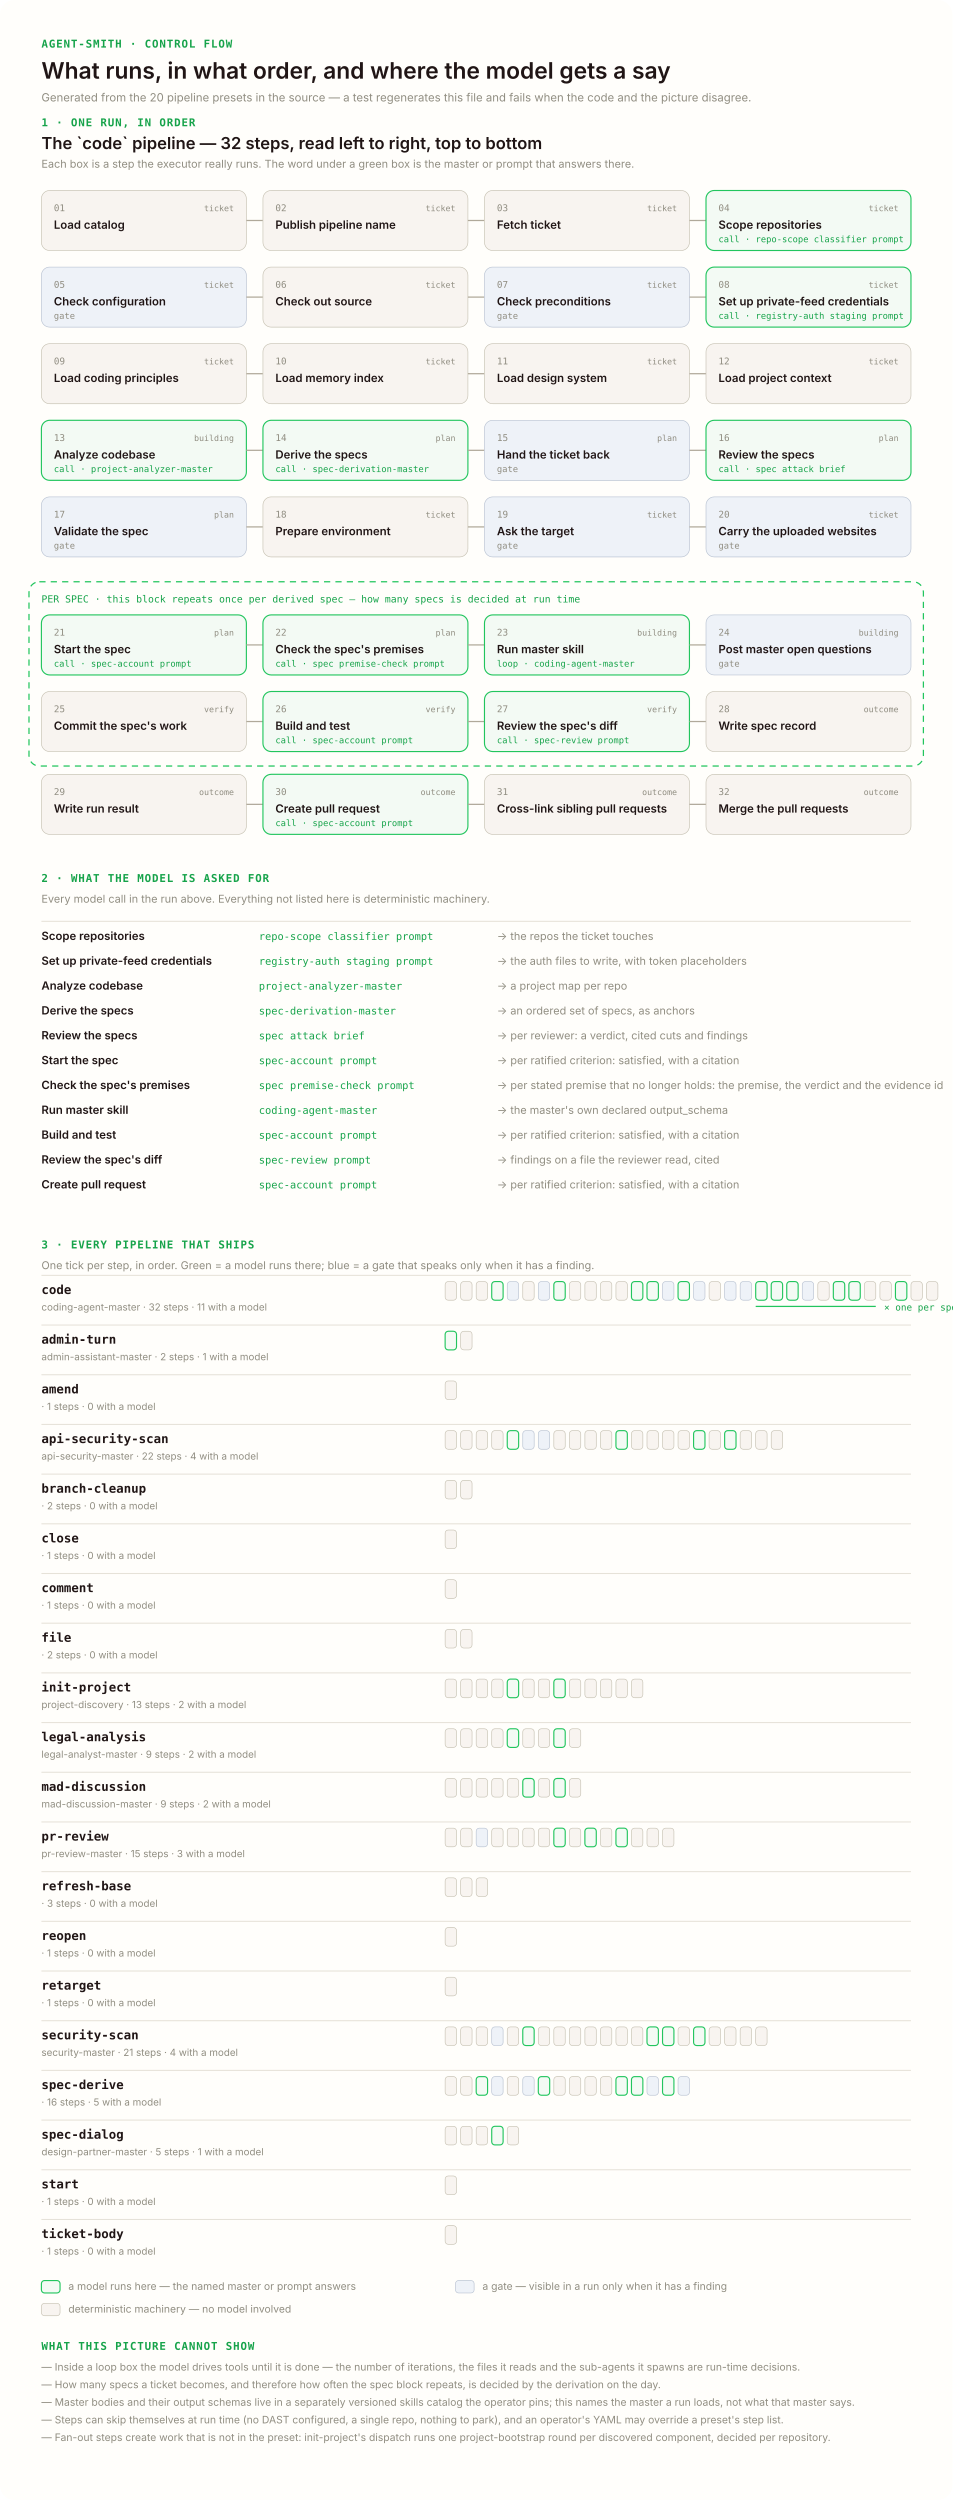
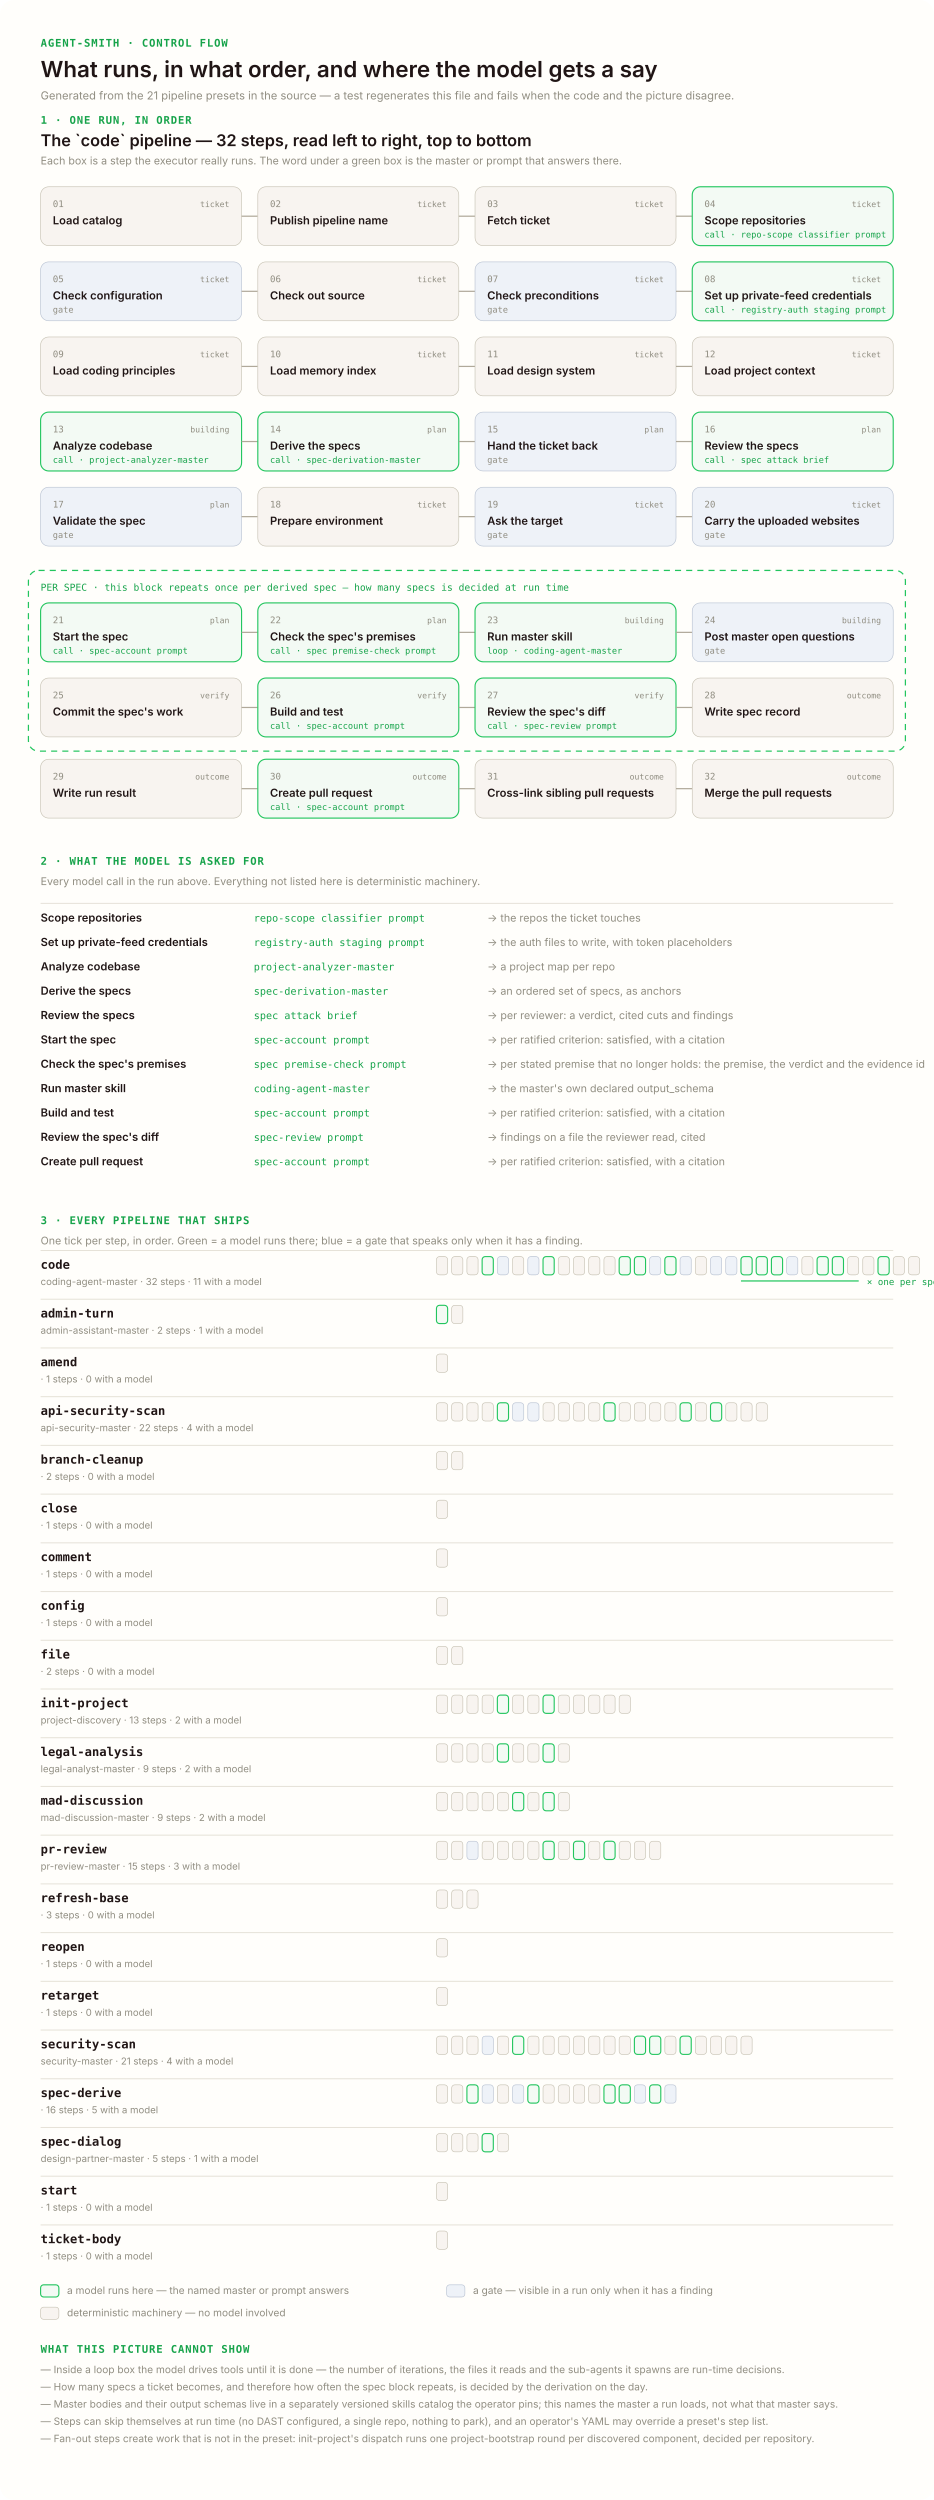
- <svg xmlns="http://www.w3.org/2000/svg" viewBox="0 0 920 2415" role="img" aria-labelledby="cf-title cf-desc">
+ <svg xmlns="http://www.w3.org/2000/svg" viewBox="0 0 920 2463" role="img" aria-labelledby="cf-title cf-desc">
  <style>
    .cf-bg        { fill: #fffefb; }
    .cf-surface   { fill: #f8f4f0; stroke: #c5c0b1; stroke-width: 0.6; }
    .cf-gate      { fill: #eef2f8; stroke: #b7c1d1; stroke-width: 0.6; }
    .cf-model     { fill: #f3faf4; stroke: #22c55e; stroke-width: 1.1; }
    .cf-block     { fill: none;    stroke: #22c55e; stroke-width: 1.2; stroke-dasharray: 6 5; }
    .cf-blockline { stroke: #22c55e; stroke-width: 1.2; }
    .cf-flow      { stroke: #b0a99a; stroke-width: 1.2; }
    .cf-rule      { stroke: #e6e2d8; stroke-width: 1; }
    .cf-text      { fill: #201515; font-family: 'Inter', system-ui, sans-serif; }
    .cf-mute      { fill: #8f8c80; font-family: 'Inter', system-ui, sans-serif; }
    .cf-mono      { fill: #201515; font-family: 'IBM Plex Mono', ui-monospace, monospace; }
    .cf-mono-mute { fill: #8f8c80; font-family: 'IBM Plex Mono', ui-monospace, monospace; }
    .cf-accent    { fill: #16a34a; font-family: 'IBM Plex Mono', ui-monospace, monospace; }
    .cf-tag       { fill: #16a34a; font-family: 'IBM Plex Mono', ui-monospace, monospace; letter-spacing: 0.8px; }
  </style>
-   <rect width="920" height="2415" rx="14" class="cf-bg" />
+   <rect width="920" height="2463" rx="14" class="cf-bg" />
  <text x="40" y="46" class="cf-tag" font-size="10.5" font-weight="600" text-anchor="start">AGENT-SMITH · CONTROL FLOW</text>
  <text x="40" y="76" class="cf-text" font-size="22" font-weight="600" text-anchor="start">What runs, in what order, and where the model gets a say</text>
-   <text x="40" y="98" class="cf-mute" font-size="11" font-weight="400" text-anchor="start">Generated from the 20 pipeline presets in the source — a test regenerates this file and fails when the code and the picture disagree.</text>
+   <text x="40" y="98" class="cf-mute" font-size="11" font-weight="400" text-anchor="start">Generated from the 21 pipeline presets in the source — a test regenerates this file and fails when the code and the picture disagree.</text>
  <text x="40" y="122" class="cf-tag" font-size="10.5" font-weight="600" text-anchor="start">1 · ONE RUN, IN ORDER</text>
  <text x="40" y="144" class="cf-text" font-size="16" font-weight="600" text-anchor="start">The `code` pipeline — 32 steps, read left to right, top to bottom</text>
  <text x="40" y="162" class="cf-mute" font-size="10.5" font-weight="400" text-anchor="start">Each box is a step the executor really runs. The word under a green box is the master or prompt that answers there.</text>
  <rect x="40" y="184" width="198" height="58" rx="8" class="cf-surface" />
  <text x="52" y="204" class="cf-mono-mute" font-size="9" font-weight="400" text-anchor="start">01</text>
  <text x="226" y="204" class="cf-mono-mute" font-size="8" font-weight="400" text-anchor="end">ticket</text>
  <text x="52" y="221" class="cf-text" font-size="11" font-weight="600" text-anchor="start">Load catalog</text>
  <line x1="238" y1="213" x2="254" y2="213" class="cf-flow" />
  <rect x="254" y="184" width="198" height="58" rx="8" class="cf-surface" />
  <text x="266" y="204" class="cf-mono-mute" font-size="9" font-weight="400" text-anchor="start">02</text>
  <text x="440" y="204" class="cf-mono-mute" font-size="8" font-weight="400" text-anchor="end">ticket</text>
  <text x="266" y="221" class="cf-text" font-size="11" font-weight="600" text-anchor="start">Publish pipeline name</text>
  <line x1="452" y1="213" x2="468" y2="213" class="cf-flow" />
  <rect x="468" y="184" width="198" height="58" rx="8" class="cf-surface" />
  <text x="480" y="204" class="cf-mono-mute" font-size="9" font-weight="400" text-anchor="start">03</text>
  <text x="654" y="204" class="cf-mono-mute" font-size="8" font-weight="400" text-anchor="end">ticket</text>
  <text x="480" y="221" class="cf-text" font-size="11" font-weight="600" text-anchor="start">Fetch ticket</text>
  <line x1="666" y1="213" x2="682" y2="213" class="cf-flow" />
  <rect x="682" y="184" width="198" height="58" rx="8" class="cf-model" />
  <text x="694" y="204" class="cf-mono-mute" font-size="9" font-weight="400" text-anchor="start">04</text>
  <text x="868" y="204" class="cf-mono-mute" font-size="8" font-weight="400" text-anchor="end">ticket</text>
  <text x="694" y="221" class="cf-text" font-size="11" font-weight="600" text-anchor="start">Scope repositories</text>
  <text x="694" y="234" class="cf-accent" font-size="8.5" font-weight="400" text-anchor="start">call · repo-scope classifier prompt</text>
  <rect x="40" y="258" width="198" height="58" rx="8" class="cf-gate" />
  <text x="52" y="278" class="cf-mono-mute" font-size="9" font-weight="400" text-anchor="start">05</text>
  <text x="226" y="278" class="cf-mono-mute" font-size="8" font-weight="400" text-anchor="end">ticket</text>
  <text x="52" y="295" class="cf-text" font-size="11" font-weight="600" text-anchor="start">Check configuration</text>
  <text x="52" y="308" class="cf-mono-mute" font-size="8.5" font-weight="400" text-anchor="start">gate</text>
  <line x1="238" y1="287" x2="254" y2="287" class="cf-flow" />
  <rect x="254" y="258" width="198" height="58" rx="8" class="cf-surface" />
  <text x="266" y="278" class="cf-mono-mute" font-size="9" font-weight="400" text-anchor="start">06</text>
  <text x="440" y="278" class="cf-mono-mute" font-size="8" font-weight="400" text-anchor="end">ticket</text>
  <text x="266" y="295" class="cf-text" font-size="11" font-weight="600" text-anchor="start">Check out source</text>
  <line x1="452" y1="287" x2="468" y2="287" class="cf-flow" />
  <rect x="468" y="258" width="198" height="58" rx="8" class="cf-gate" />
  <text x="480" y="278" class="cf-mono-mute" font-size="9" font-weight="400" text-anchor="start">07</text>
  <text x="654" y="278" class="cf-mono-mute" font-size="8" font-weight="400" text-anchor="end">ticket</text>
  <text x="480" y="295" class="cf-text" font-size="11" font-weight="600" text-anchor="start">Check preconditions</text>
  <text x="480" y="308" class="cf-mono-mute" font-size="8.5" font-weight="400" text-anchor="start">gate</text>
  <line x1="666" y1="287" x2="682" y2="287" class="cf-flow" />
  <rect x="682" y="258" width="198" height="58" rx="8" class="cf-model" />
  <text x="694" y="278" class="cf-mono-mute" font-size="9" font-weight="400" text-anchor="start">08</text>
  <text x="868" y="278" class="cf-mono-mute" font-size="8" font-weight="400" text-anchor="end">ticket</text>
  <text x="694" y="295" class="cf-text" font-size="11" font-weight="600" text-anchor="start">Set up private-feed credentials</text>
  <text x="694" y="308" class="cf-accent" font-size="8.5" font-weight="400" text-anchor="start">call · registry-auth staging prompt</text>
  <rect x="40" y="332" width="198" height="58" rx="8" class="cf-surface" />
  <text x="52" y="352" class="cf-mono-mute" font-size="9" font-weight="400" text-anchor="start">09</text>
  <text x="226" y="352" class="cf-mono-mute" font-size="8" font-weight="400" text-anchor="end">ticket</text>
  <text x="52" y="369" class="cf-text" font-size="11" font-weight="600" text-anchor="start">Load coding principles</text>
  <line x1="238" y1="361" x2="254" y2="361" class="cf-flow" />
  <rect x="254" y="332" width="198" height="58" rx="8" class="cf-surface" />
  <text x="266" y="352" class="cf-mono-mute" font-size="9" font-weight="400" text-anchor="start">10</text>
  <text x="440" y="352" class="cf-mono-mute" font-size="8" font-weight="400" text-anchor="end">ticket</text>
  <text x="266" y="369" class="cf-text" font-size="11" font-weight="600" text-anchor="start">Load memory index</text>
  <line x1="452" y1="361" x2="468" y2="361" class="cf-flow" />
  <rect x="468" y="332" width="198" height="58" rx="8" class="cf-surface" />
  <text x="480" y="352" class="cf-mono-mute" font-size="9" font-weight="400" text-anchor="start">11</text>
  <text x="654" y="352" class="cf-mono-mute" font-size="8" font-weight="400" text-anchor="end">ticket</text>
  <text x="480" y="369" class="cf-text" font-size="11" font-weight="600" text-anchor="start">Load design system</text>
  <line x1="666" y1="361" x2="682" y2="361" class="cf-flow" />
  <rect x="682" y="332" width="198" height="58" rx="8" class="cf-surface" />
  <text x="694" y="352" class="cf-mono-mute" font-size="9" font-weight="400" text-anchor="start">12</text>
  <text x="868" y="352" class="cf-mono-mute" font-size="8" font-weight="400" text-anchor="end">ticket</text>
  <text x="694" y="369" class="cf-text" font-size="11" font-weight="600" text-anchor="start">Load project context</text>
  <rect x="40" y="406" width="198" height="58" rx="8" class="cf-model" />
  <text x="52" y="426" class="cf-mono-mute" font-size="9" font-weight="400" text-anchor="start">13</text>
  <text x="226" y="426" class="cf-mono-mute" font-size="8" font-weight="400" text-anchor="end">building</text>
  <text x="52" y="443" class="cf-text" font-size="11" font-weight="600" text-anchor="start">Analyze codebase</text>
  <text x="52" y="456" class="cf-accent" font-size="8.5" font-weight="400" text-anchor="start">call · project-analyzer-master</text>
  <line x1="238" y1="435" x2="254" y2="435" class="cf-flow" />
  <rect x="254" y="406" width="198" height="58" rx="8" class="cf-model" />
  <text x="266" y="426" class="cf-mono-mute" font-size="9" font-weight="400" text-anchor="start">14</text>
  <text x="440" y="426" class="cf-mono-mute" font-size="8" font-weight="400" text-anchor="end">plan</text>
  <text x="266" y="443" class="cf-text" font-size="11" font-weight="600" text-anchor="start">Derive the specs</text>
  <text x="266" y="456" class="cf-accent" font-size="8.5" font-weight="400" text-anchor="start">call · spec-derivation-master</text>
  <line x1="452" y1="435" x2="468" y2="435" class="cf-flow" />
  <rect x="468" y="406" width="198" height="58" rx="8" class="cf-gate" />
  <text x="480" y="426" class="cf-mono-mute" font-size="9" font-weight="400" text-anchor="start">15</text>
  <text x="654" y="426" class="cf-mono-mute" font-size="8" font-weight="400" text-anchor="end">plan</text>
  <text x="480" y="443" class="cf-text" font-size="11" font-weight="600" text-anchor="start">Hand the ticket back</text>
  <text x="480" y="456" class="cf-mono-mute" font-size="8.5" font-weight="400" text-anchor="start">gate</text>
  <line x1="666" y1="435" x2="682" y2="435" class="cf-flow" />
  <rect x="682" y="406" width="198" height="58" rx="8" class="cf-model" />
  <text x="694" y="426" class="cf-mono-mute" font-size="9" font-weight="400" text-anchor="start">16</text>
  <text x="868" y="426" class="cf-mono-mute" font-size="8" font-weight="400" text-anchor="end">plan</text>
  <text x="694" y="443" class="cf-text" font-size="11" font-weight="600" text-anchor="start">Review the specs</text>
  <text x="694" y="456" class="cf-accent" font-size="8.5" font-weight="400" text-anchor="start">call · spec attack brief</text>
  <rect x="40" y="480" width="198" height="58" rx="8" class="cf-gate" />
  <text x="52" y="500" class="cf-mono-mute" font-size="9" font-weight="400" text-anchor="start">17</text>
  <text x="226" y="500" class="cf-mono-mute" font-size="8" font-weight="400" text-anchor="end">plan</text>
  <text x="52" y="517" class="cf-text" font-size="11" font-weight="600" text-anchor="start">Validate the spec</text>
  <text x="52" y="530" class="cf-mono-mute" font-size="8.5" font-weight="400" text-anchor="start">gate</text>
  <line x1="238" y1="509" x2="254" y2="509" class="cf-flow" />
  <rect x="254" y="480" width="198" height="58" rx="8" class="cf-surface" />
  <text x="266" y="500" class="cf-mono-mute" font-size="9" font-weight="400" text-anchor="start">18</text>
  <text x="440" y="500" class="cf-mono-mute" font-size="8" font-weight="400" text-anchor="end">ticket</text>
  <text x="266" y="517" class="cf-text" font-size="11" font-weight="600" text-anchor="start">Prepare environment</text>
  <line x1="452" y1="509" x2="468" y2="509" class="cf-flow" />
  <rect x="468" y="480" width="198" height="58" rx="8" class="cf-gate" />
  <text x="480" y="500" class="cf-mono-mute" font-size="9" font-weight="400" text-anchor="start">19</text>
  <text x="654" y="500" class="cf-mono-mute" font-size="8" font-weight="400" text-anchor="end">ticket</text>
  <text x="480" y="517" class="cf-text" font-size="11" font-weight="600" text-anchor="start">Ask the target</text>
  <text x="480" y="530" class="cf-mono-mute" font-size="8.5" font-weight="400" text-anchor="start">gate</text>
  <line x1="666" y1="509" x2="682" y2="509" class="cf-flow" />
  <rect x="682" y="480" width="198" height="58" rx="8" class="cf-gate" />
  <text x="694" y="500" class="cf-mono-mute" font-size="9" font-weight="400" text-anchor="start">20</text>
  <text x="868" y="500" class="cf-mono-mute" font-size="8" font-weight="400" text-anchor="end">ticket</text>
  <text x="694" y="517" class="cf-text" font-size="11" font-weight="600" text-anchor="start">Carry the uploaded websites</text>
  <text x="694" y="530" class="cf-mono-mute" font-size="8.5" font-weight="400" text-anchor="start">gate</text>
  <rect x="28" y="562" width="864" height="178" rx="10" class="cf-block" />
  <text x="40" y="582" class="cf-accent" font-size="9.5" font-weight="400" text-anchor="start">PER SPEC · this block repeats once per derived spec — how many specs is decided at run time</text>
  <rect x="40" y="594" width="198" height="58" rx="8" class="cf-model" />
  <text x="52" y="614" class="cf-mono-mute" font-size="9" font-weight="400" text-anchor="start">21</text>
  <text x="226" y="614" class="cf-mono-mute" font-size="8" font-weight="400" text-anchor="end">plan</text>
  <text x="52" y="631" class="cf-text" font-size="11" font-weight="600" text-anchor="start">Start the spec</text>
  <text x="52" y="644" class="cf-accent" font-size="8.5" font-weight="400" text-anchor="start">call · spec-account prompt</text>
  <line x1="238" y1="623" x2="254" y2="623" class="cf-flow" />
  <rect x="254" y="594" width="198" height="58" rx="8" class="cf-model" />
  <text x="266" y="614" class="cf-mono-mute" font-size="9" font-weight="400" text-anchor="start">22</text>
  <text x="440" y="614" class="cf-mono-mute" font-size="8" font-weight="400" text-anchor="end">plan</text>
  <text x="266" y="631" class="cf-text" font-size="11" font-weight="600" text-anchor="start">Check the spec's premises</text>
  <text x="266" y="644" class="cf-accent" font-size="8.5" font-weight="400" text-anchor="start">call · spec premise-check prompt</text>
  <line x1="452" y1="623" x2="468" y2="623" class="cf-flow" />
  <rect x="468" y="594" width="198" height="58" rx="8" class="cf-model" />
  <text x="480" y="614" class="cf-mono-mute" font-size="9" font-weight="400" text-anchor="start">23</text>
  <text x="654" y="614" class="cf-mono-mute" font-size="8" font-weight="400" text-anchor="end">building</text>
  <text x="480" y="631" class="cf-text" font-size="11" font-weight="600" text-anchor="start">Run master skill</text>
  <text x="480" y="644" class="cf-accent" font-size="8.5" font-weight="400" text-anchor="start">loop · coding-agent-master</text>
  <line x1="666" y1="623" x2="682" y2="623" class="cf-flow" />
  <rect x="682" y="594" width="198" height="58" rx="8" class="cf-gate" />
  <text x="694" y="614" class="cf-mono-mute" font-size="9" font-weight="400" text-anchor="start">24</text>
  <text x="868" y="614" class="cf-mono-mute" font-size="8" font-weight="400" text-anchor="end">building</text>
  <text x="694" y="631" class="cf-text" font-size="11" font-weight="600" text-anchor="start">Post master open questions</text>
  <text x="694" y="644" class="cf-mono-mute" font-size="8.5" font-weight="400" text-anchor="start">gate</text>
  <rect x="40" y="668" width="198" height="58" rx="8" class="cf-surface" />
  <text x="52" y="688" class="cf-mono-mute" font-size="9" font-weight="400" text-anchor="start">25</text>
  <text x="226" y="688" class="cf-mono-mute" font-size="8" font-weight="400" text-anchor="end">verify</text>
  <text x="52" y="705" class="cf-text" font-size="11" font-weight="600" text-anchor="start">Commit the spec's work</text>
  <line x1="238" y1="697" x2="254" y2="697" class="cf-flow" />
  <rect x="254" y="668" width="198" height="58" rx="8" class="cf-model" />
  <text x="266" y="688" class="cf-mono-mute" font-size="9" font-weight="400" text-anchor="start">26</text>
  <text x="440" y="688" class="cf-mono-mute" font-size="8" font-weight="400" text-anchor="end">verify</text>
  <text x="266" y="705" class="cf-text" font-size="11" font-weight="600" text-anchor="start">Build and test</text>
  <text x="266" y="718" class="cf-accent" font-size="8.5" font-weight="400" text-anchor="start">call · spec-account prompt</text>
  <line x1="452" y1="697" x2="468" y2="697" class="cf-flow" />
  <rect x="468" y="668" width="198" height="58" rx="8" class="cf-model" />
  <text x="480" y="688" class="cf-mono-mute" font-size="9" font-weight="400" text-anchor="start">27</text>
  <text x="654" y="688" class="cf-mono-mute" font-size="8" font-weight="400" text-anchor="end">verify</text>
  <text x="480" y="705" class="cf-text" font-size="11" font-weight="600" text-anchor="start">Review the spec's diff</text>
  <text x="480" y="718" class="cf-accent" font-size="8.5" font-weight="400" text-anchor="start">call · spec-review prompt</text>
  <line x1="666" y1="697" x2="682" y2="697" class="cf-flow" />
  <rect x="682" y="668" width="198" height="58" rx="8" class="cf-surface" />
  <text x="694" y="688" class="cf-mono-mute" font-size="9" font-weight="400" text-anchor="start">28</text>
  <text x="868" y="688" class="cf-mono-mute" font-size="8" font-weight="400" text-anchor="end">outcome</text>
  <text x="694" y="705" class="cf-text" font-size="11" font-weight="600" text-anchor="start">Write spec record</text>
  <rect x="40" y="748" width="198" height="58" rx="8" class="cf-surface" />
  <text x="52" y="768" class="cf-mono-mute" font-size="9" font-weight="400" text-anchor="start">29</text>
  <text x="226" y="768" class="cf-mono-mute" font-size="8" font-weight="400" text-anchor="end">outcome</text>
  <text x="52" y="785" class="cf-text" font-size="11" font-weight="600" text-anchor="start">Write run result</text>
  <line x1="238" y1="777" x2="254" y2="777" class="cf-flow" />
  <rect x="254" y="748" width="198" height="58" rx="8" class="cf-model" />
  <text x="266" y="768" class="cf-mono-mute" font-size="9" font-weight="400" text-anchor="start">30</text>
  <text x="440" y="768" class="cf-mono-mute" font-size="8" font-weight="400" text-anchor="end">outcome</text>
  <text x="266" y="785" class="cf-text" font-size="11" font-weight="600" text-anchor="start">Create pull request</text>
  <text x="266" y="798" class="cf-accent" font-size="8.5" font-weight="400" text-anchor="start">call · spec-account prompt</text>
  <line x1="452" y1="777" x2="468" y2="777" class="cf-flow" />
  <rect x="468" y="748" width="198" height="58" rx="8" class="cf-surface" />
  <text x="480" y="768" class="cf-mono-mute" font-size="9" font-weight="400" text-anchor="start">31</text>
  <text x="654" y="768" class="cf-mono-mute" font-size="8" font-weight="400" text-anchor="end">outcome</text>
  <text x="480" y="785" class="cf-text" font-size="11" font-weight="600" text-anchor="start">Cross-link sibling pull requests</text>
  <line x1="666" y1="777" x2="682" y2="777" class="cf-flow" />
  <rect x="682" y="748" width="198" height="58" rx="8" class="cf-surface" />
  <text x="694" y="768" class="cf-mono-mute" font-size="9" font-weight="400" text-anchor="start">32</text>
  <text x="868" y="768" class="cf-mono-mute" font-size="8" font-weight="400" text-anchor="end">outcome</text>
  <text x="694" y="785" class="cf-text" font-size="11" font-weight="600" text-anchor="start">Merge the pull requests</text>
  <text x="40" y="852" class="cf-tag" font-size="10.5" font-weight="600" text-anchor="start">2 · WHAT THE MODEL IS ASKED FOR</text>
  <text x="40" y="872" class="cf-mute" font-size="10.5" font-weight="400" text-anchor="start">Every model call in the run above. Everything not listed here is deterministic machinery.</text>
  <line x1="40" y1="890" x2="880" y2="890" class="cf-rule" />
  <text x="40" y="908" class="cf-text" font-size="11" font-weight="600" text-anchor="start">Scope repositories</text>
  <text x="250" y="908" class="cf-accent" font-size="10" font-weight="400" text-anchor="start">repo-scope classifier prompt</text>
  <text x="480" y="908" class="cf-mute" font-size="10.5" font-weight="400" text-anchor="start">→ the repos the ticket touches</text>
  <text x="40" y="932" class="cf-text" font-size="11" font-weight="600" text-anchor="start">Set up private-feed credentials</text>
  <text x="250" y="932" class="cf-accent" font-size="10" font-weight="400" text-anchor="start">registry-auth staging prompt</text>
  <text x="480" y="932" class="cf-mute" font-size="10.5" font-weight="400" text-anchor="start">→ the auth files to write, with token placeholders</text>
  <text x="40" y="956" class="cf-text" font-size="11" font-weight="600" text-anchor="start">Analyze codebase</text>
  <text x="250" y="956" class="cf-accent" font-size="10" font-weight="400" text-anchor="start">project-analyzer-master</text>
  <text x="480" y="956" class="cf-mute" font-size="10.5" font-weight="400" text-anchor="start">→ a project map per repo</text>
  <text x="40" y="980" class="cf-text" font-size="11" font-weight="600" text-anchor="start">Derive the specs</text>
  <text x="250" y="980" class="cf-accent" font-size="10" font-weight="400" text-anchor="start">spec-derivation-master</text>
  <text x="480" y="980" class="cf-mute" font-size="10.5" font-weight="400" text-anchor="start">→ an ordered set of specs, as anchors</text>
  <text x="40" y="1004" class="cf-text" font-size="11" font-weight="600" text-anchor="start">Review the specs</text>
  <text x="250" y="1004" class="cf-accent" font-size="10" font-weight="400" text-anchor="start">spec attack brief</text>
  <text x="480" y="1004" class="cf-mute" font-size="10.5" font-weight="400" text-anchor="start">→ per reviewer: a verdict, cited cuts and findings</text>
  <text x="40" y="1028" class="cf-text" font-size="11" font-weight="600" text-anchor="start">Start the spec</text>
  <text x="250" y="1028" class="cf-accent" font-size="10" font-weight="400" text-anchor="start">spec-account prompt</text>
  <text x="480" y="1028" class="cf-mute" font-size="10.5" font-weight="400" text-anchor="start">→ per ratified criterion: satisfied, with a citation</text>
  <text x="40" y="1052" class="cf-text" font-size="11" font-weight="600" text-anchor="start">Check the spec's premises</text>
  <text x="250" y="1052" class="cf-accent" font-size="10" font-weight="400" text-anchor="start">spec premise-check prompt</text>
  <text x="480" y="1052" class="cf-mute" font-size="10.5" font-weight="400" text-anchor="start">→ per stated premise that no longer holds: the premise, the verdict and the evidence id</text>
  <text x="40" y="1076" class="cf-text" font-size="11" font-weight="600" text-anchor="start">Run master skill</text>
  <text x="250" y="1076" class="cf-accent" font-size="10" font-weight="400" text-anchor="start">coding-agent-master</text>
  <text x="480" y="1076" class="cf-mute" font-size="10.5" font-weight="400" text-anchor="start">→ the master's own declared output_schema</text>
  <text x="40" y="1100" class="cf-text" font-size="11" font-weight="600" text-anchor="start">Build and test</text>
  <text x="250" y="1100" class="cf-accent" font-size="10" font-weight="400" text-anchor="start">spec-account prompt</text>
  <text x="480" y="1100" class="cf-mute" font-size="10.5" font-weight="400" text-anchor="start">→ per ratified criterion: satisfied, with a citation</text>
  <text x="40" y="1124" class="cf-text" font-size="11" font-weight="600" text-anchor="start">Review the spec's diff</text>
  <text x="250" y="1124" class="cf-accent" font-size="10" font-weight="400" text-anchor="start">spec-review prompt</text>
  <text x="480" y="1124" class="cf-mute" font-size="10.5" font-weight="400" text-anchor="start">→ findings on a file the reviewer read, cited</text>
  <text x="40" y="1148" class="cf-text" font-size="11" font-weight="600" text-anchor="start">Create pull request</text>
  <text x="250" y="1148" class="cf-accent" font-size="10" font-weight="400" text-anchor="start">spec-account prompt</text>
  <text x="480" y="1148" class="cf-mute" font-size="10.5" font-weight="400" text-anchor="start">→ per ratified criterion: satisfied, with a citation</text>
  <text x="40" y="1206" class="cf-tag" font-size="10.5" font-weight="600" text-anchor="start">3 · EVERY PIPELINE THAT SHIPS</text>
  <text x="40" y="1226" class="cf-mute" font-size="10.5" font-weight="400" text-anchor="start">One tick per step, in order. Green = a model runs there; blue = a gate that speaks only when it has a finding.</text>
  <line x1="40" y1="1232" x2="880" y2="1232" class="cf-rule" />
  <text x="40" y="1250" class="cf-mono" font-size="12" font-weight="600" text-anchor="start">code</text>
  <text x="40" y="1266" class="cf-mute" font-size="9.5" font-weight="400" text-anchor="start">coding-agent-master · 32 steps · 11 with a model</text>
  <rect x="430" y="1238" width="11" height="18" rx="3" class="cf-surface" />
  <rect x="445" y="1238" width="11" height="18" rx="3" class="cf-surface" />
  <rect x="460" y="1238" width="11" height="18" rx="3" class="cf-surface" />
  <rect x="475" y="1238" width="11" height="18" rx="3" class="cf-model" />
  <rect x="490" y="1238" width="11" height="18" rx="3" class="cf-gate" />
  <rect x="505" y="1238" width="11" height="18" rx="3" class="cf-surface" />
  <rect x="520" y="1238" width="11" height="18" rx="3" class="cf-gate" />
  <rect x="535" y="1238" width="11" height="18" rx="3" class="cf-model" />
  <rect x="550" y="1238" width="11" height="18" rx="3" class="cf-surface" />
  <rect x="565" y="1238" width="11" height="18" rx="3" class="cf-surface" />
  <rect x="580" y="1238" width="11" height="18" rx="3" class="cf-surface" />
  <rect x="595" y="1238" width="11" height="18" rx="3" class="cf-surface" />
  <rect x="610" y="1238" width="11" height="18" rx="3" class="cf-model" />
  <rect x="625" y="1238" width="11" height="18" rx="3" class="cf-model" />
  <rect x="640" y="1238" width="11" height="18" rx="3" class="cf-gate" />
  <rect x="655" y="1238" width="11" height="18" rx="3" class="cf-model" />
  <rect x="670" y="1238" width="11" height="18" rx="3" class="cf-gate" />
  <rect x="685" y="1238" width="11" height="18" rx="3" class="cf-surface" />
  <rect x="700" y="1238" width="11" height="18" rx="3" class="cf-gate" />
  <rect x="715" y="1238" width="11" height="18" rx="3" class="cf-gate" />
  <rect x="730" y="1238" width="11" height="18" rx="3" class="cf-model" />
  <rect x="745" y="1238" width="11" height="18" rx="3" class="cf-model" />
  <rect x="760" y="1238" width="11" height="18" rx="3" class="cf-model" />
  <rect x="775" y="1238" width="11" height="18" rx="3" class="cf-gate" />
  <rect x="790" y="1238" width="11" height="18" rx="3" class="cf-surface" />
  <rect x="805" y="1238" width="11" height="18" rx="3" class="cf-model" />
  <rect x="820" y="1238" width="11" height="18" rx="3" class="cf-model" />
  <rect x="835" y="1238" width="11" height="18" rx="3" class="cf-surface" />
  <rect x="850" y="1238" width="11" height="18" rx="3" class="cf-surface" />
  <rect x="865" y="1238" width="11" height="18" rx="3" class="cf-model" />
  <rect x="880" y="1238" width="11" height="18" rx="3" class="cf-surface" />
  <rect x="895" y="1238" width="11" height="18" rx="3" class="cf-surface" />
  <line x1="730" y1="1262" x2="846" y2="1262" class="cf-blockline" />
  <text x="854" y="1266" class="cf-accent" font-size="9" font-weight="400" text-anchor="start">× one per spec</text>
  <line x1="40" y1="1280" x2="880" y2="1280" class="cf-rule" />
  <text x="40" y="1298" class="cf-mono" font-size="12" font-weight="600" text-anchor="start">admin-turn</text>
  <text x="40" y="1314" class="cf-mute" font-size="9.5" font-weight="400" text-anchor="start">admin-assistant-master · 2 steps · 1 with a model</text>
  <rect x="430" y="1286" width="11" height="18" rx="3" class="cf-model" />
  <rect x="445" y="1286" width="11" height="18" rx="3" class="cf-surface" />
  <line x1="40" y1="1328" x2="880" y2="1328" class="cf-rule" />
  <text x="40" y="1346" class="cf-mono" font-size="12" font-weight="600" text-anchor="start">amend</text>
  <text x="40" y="1362" class="cf-mute" font-size="9.5" font-weight="400" text-anchor="start"> · 1 steps · 0 with a model</text>
  <rect x="430" y="1334" width="11" height="18" rx="3" class="cf-surface" />
  <line x1="40" y1="1376" x2="880" y2="1376" class="cf-rule" />
  <text x="40" y="1394" class="cf-mono" font-size="12" font-weight="600" text-anchor="start">api-security-scan</text>
  <text x="40" y="1410" class="cf-mute" font-size="9.5" font-weight="400" text-anchor="start">api-security-master · 22 steps · 4 with a model</text>
  <rect x="430" y="1382" width="11" height="18" rx="3" class="cf-surface" />
  <rect x="445" y="1382" width="11" height="18" rx="3" class="cf-surface" />
  <rect x="460" y="1382" width="11" height="18" rx="3" class="cf-surface" />
  <rect x="475" y="1382" width="11" height="18" rx="3" class="cf-surface" />
  <rect x="490" y="1382" width="11" height="18" rx="3" class="cf-model" />
  <rect x="505" y="1382" width="11" height="18" rx="3" class="cf-gate" />
  <rect x="520" y="1382" width="11" height="18" rx="3" class="cf-gate" />
  <rect x="535" y="1382" width="11" height="18" rx="3" class="cf-surface" />
  <rect x="550" y="1382" width="11" height="18" rx="3" class="cf-surface" />
  <rect x="565" y="1382" width="11" height="18" rx="3" class="cf-surface" />
  <rect x="580" y="1382" width="11" height="18" rx="3" class="cf-surface" />
  <rect x="595" y="1382" width="11" height="18" rx="3" class="cf-model" />
  <rect x="610" y="1382" width="11" height="18" rx="3" class="cf-surface" />
  <rect x="625" y="1382" width="11" height="18" rx="3" class="cf-surface" />
  <rect x="640" y="1382" width="11" height="18" rx="3" class="cf-surface" />
  <rect x="655" y="1382" width="11" height="18" rx="3" class="cf-surface" />
  <rect x="670" y="1382" width="11" height="18" rx="3" class="cf-model" />
  <rect x="685" y="1382" width="11" height="18" rx="3" class="cf-surface" />
  <rect x="700" y="1382" width="11" height="18" rx="3" class="cf-model" />
  <rect x="715" y="1382" width="11" height="18" rx="3" class="cf-surface" />
  <rect x="730" y="1382" width="11" height="18" rx="3" class="cf-surface" />
  <rect x="745" y="1382" width="11" height="18" rx="3" class="cf-surface" />
  <line x1="40" y1="1424" x2="880" y2="1424" class="cf-rule" />
  <text x="40" y="1442" class="cf-mono" font-size="12" font-weight="600" text-anchor="start">branch-cleanup</text>
  <text x="40" y="1458" class="cf-mute" font-size="9.5" font-weight="400" text-anchor="start"> · 2 steps · 0 with a model</text>
  <rect x="430" y="1430" width="11" height="18" rx="3" class="cf-surface" />
  <rect x="445" y="1430" width="11" height="18" rx="3" class="cf-surface" />
  <line x1="40" y1="1472" x2="880" y2="1472" class="cf-rule" />
  <text x="40" y="1490" class="cf-mono" font-size="12" font-weight="600" text-anchor="start">close</text>
  <text x="40" y="1506" class="cf-mute" font-size="9.5" font-weight="400" text-anchor="start"> · 1 steps · 0 with a model</text>
  <rect x="430" y="1478" width="11" height="18" rx="3" class="cf-surface" />
  <line x1="40" y1="1520" x2="880" y2="1520" class="cf-rule" />
  <text x="40" y="1538" class="cf-mono" font-size="12" font-weight="600" text-anchor="start">comment</text>
  <text x="40" y="1554" class="cf-mute" font-size="9.5" font-weight="400" text-anchor="start"> · 1 steps · 0 with a model</text>
  <rect x="430" y="1526" width="11" height="18" rx="3" class="cf-surface" />
  <line x1="40" y1="1568" x2="880" y2="1568" class="cf-rule" />
-   <text x="40" y="1586" class="cf-mono" font-size="12" font-weight="600" text-anchor="start">file</text>
-   <text x="40" y="1602" class="cf-mute" font-size="9.5" font-weight="400" text-anchor="start"> · 2 steps · 0 with a model</text>
+   <text x="40" y="1586" class="cf-mono" font-size="12" font-weight="600" text-anchor="start">config</text>
+   <text x="40" y="1602" class="cf-mute" font-size="9.5" font-weight="400" text-anchor="start"> · 1 steps · 0 with a model</text>
  <rect x="430" y="1574" width="11" height="18" rx="3" class="cf-surface" />
-   <rect x="445" y="1574" width="11" height="18" rx="3" class="cf-surface" />
  <line x1="40" y1="1616" x2="880" y2="1616" class="cf-rule" />
-   <text x="40" y="1634" class="cf-mono" font-size="12" font-weight="600" text-anchor="start">init-project</text>
-   <text x="40" y="1650" class="cf-mute" font-size="9.5" font-weight="400" text-anchor="start">project-discovery · 13 steps · 2 with a model</text>
+   <text x="40" y="1634" class="cf-mono" font-size="12" font-weight="600" text-anchor="start">file</text>
+   <text x="40" y="1650" class="cf-mute" font-size="9.5" font-weight="400" text-anchor="start"> · 2 steps · 0 with a model</text>
  <rect x="430" y="1622" width="11" height="18" rx="3" class="cf-surface" />
  <rect x="445" y="1622" width="11" height="18" rx="3" class="cf-surface" />
-   <rect x="460" y="1622" width="11" height="18" rx="3" class="cf-surface" />
-   <rect x="475" y="1622" width="11" height="18" rx="3" class="cf-surface" />
-   <rect x="490" y="1622" width="11" height="18" rx="3" class="cf-model" />
-   <rect x="505" y="1622" width="11" height="18" rx="3" class="cf-surface" />
-   <rect x="520" y="1622" width="11" height="18" rx="3" class="cf-surface" />
-   <rect x="535" y="1622" width="11" height="18" rx="3" class="cf-model" />
-   <rect x="550" y="1622" width="11" height="18" rx="3" class="cf-surface" />
-   <rect x="565" y="1622" width="11" height="18" rx="3" class="cf-surface" />
-   <rect x="580" y="1622" width="11" height="18" rx="3" class="cf-surface" />
-   <rect x="595" y="1622" width="11" height="18" rx="3" class="cf-surface" />
-   <rect x="610" y="1622" width="11" height="18" rx="3" class="cf-surface" />
  <line x1="40" y1="1664" x2="880" y2="1664" class="cf-rule" />
-   <text x="40" y="1682" class="cf-mono" font-size="12" font-weight="600" text-anchor="start">legal-analysis</text>
-   <text x="40" y="1698" class="cf-mute" font-size="9.5" font-weight="400" text-anchor="start">legal-analyst-master · 9 steps · 2 with a model</text>
+   <text x="40" y="1682" class="cf-mono" font-size="12" font-weight="600" text-anchor="start">init-project</text>
+   <text x="40" y="1698" class="cf-mute" font-size="9.5" font-weight="400" text-anchor="start">project-discovery · 13 steps · 2 with a model</text>
  <rect x="430" y="1670" width="11" height="18" rx="3" class="cf-surface" />
  <rect x="445" y="1670" width="11" height="18" rx="3" class="cf-surface" />
  <rect x="460" y="1670" width="11" height="18" rx="3" class="cf-surface" />
  <rect x="475" y="1670" width="11" height="18" rx="3" class="cf-surface" />
  <rect x="490" y="1670" width="11" height="18" rx="3" class="cf-model" />
  <rect x="505" y="1670" width="11" height="18" rx="3" class="cf-surface" />
  <rect x="520" y="1670" width="11" height="18" rx="3" class="cf-surface" />
  <rect x="535" y="1670" width="11" height="18" rx="3" class="cf-model" />
  <rect x="550" y="1670" width="11" height="18" rx="3" class="cf-surface" />
+   <rect x="565" y="1670" width="11" height="18" rx="3" class="cf-surface" />
+   <rect x="580" y="1670" width="11" height="18" rx="3" class="cf-surface" />
+   <rect x="595" y="1670" width="11" height="18" rx="3" class="cf-surface" />
+   <rect x="610" y="1670" width="11" height="18" rx="3" class="cf-surface" />
  <line x1="40" y1="1712" x2="880" y2="1712" class="cf-rule" />
-   <text x="40" y="1730" class="cf-mono" font-size="12" font-weight="600" text-anchor="start">mad-discussion</text>
-   <text x="40" y="1746" class="cf-mute" font-size="9.5" font-weight="400" text-anchor="start">mad-discussion-master · 9 steps · 2 with a model</text>
+   <text x="40" y="1730" class="cf-mono" font-size="12" font-weight="600" text-anchor="start">legal-analysis</text>
+   <text x="40" y="1746" class="cf-mute" font-size="9.5" font-weight="400" text-anchor="start">legal-analyst-master · 9 steps · 2 with a model</text>
  <rect x="430" y="1718" width="11" height="18" rx="3" class="cf-surface" />
  <rect x="445" y="1718" width="11" height="18" rx="3" class="cf-surface" />
  <rect x="460" y="1718" width="11" height="18" rx="3" class="cf-surface" />
  <rect x="475" y="1718" width="11" height="18" rx="3" class="cf-surface" />
-   <rect x="490" y="1718" width="11" height="18" rx="3" class="cf-surface" />
-   <rect x="505" y="1718" width="11" height="18" rx="3" class="cf-model" />
+   <rect x="490" y="1718" width="11" height="18" rx="3" class="cf-model" />
+   <rect x="505" y="1718" width="11" height="18" rx="3" class="cf-surface" />
  <rect x="520" y="1718" width="11" height="18" rx="3" class="cf-surface" />
  <rect x="535" y="1718" width="11" height="18" rx="3" class="cf-model" />
  <rect x="550" y="1718" width="11" height="18" rx="3" class="cf-surface" />
  <line x1="40" y1="1760" x2="880" y2="1760" class="cf-rule" />
-   <text x="40" y="1778" class="cf-mono" font-size="12" font-weight="600" text-anchor="start">pr-review</text>
-   <text x="40" y="1794" class="cf-mute" font-size="9.5" font-weight="400" text-anchor="start">pr-review-master · 15 steps · 3 with a model</text>
+   <text x="40" y="1778" class="cf-mono" font-size="12" font-weight="600" text-anchor="start">mad-discussion</text>
+   <text x="40" y="1794" class="cf-mute" font-size="9.5" font-weight="400" text-anchor="start">mad-discussion-master · 9 steps · 2 with a model</text>
  <rect x="430" y="1766" width="11" height="18" rx="3" class="cf-surface" />
  <rect x="445" y="1766" width="11" height="18" rx="3" class="cf-surface" />
-   <rect x="460" y="1766" width="11" height="18" rx="3" class="cf-gate" />
+   <rect x="460" y="1766" width="11" height="18" rx="3" class="cf-surface" />
  <rect x="475" y="1766" width="11" height="18" rx="3" class="cf-surface" />
  <rect x="490" y="1766" width="11" height="18" rx="3" class="cf-surface" />
-   <rect x="505" y="1766" width="11" height="18" rx="3" class="cf-surface" />
+   <rect x="505" y="1766" width="11" height="18" rx="3" class="cf-model" />
  <rect x="520" y="1766" width="11" height="18" rx="3" class="cf-surface" />
  <rect x="535" y="1766" width="11" height="18" rx="3" class="cf-model" />
  <rect x="550" y="1766" width="11" height="18" rx="3" class="cf-surface" />
-   <rect x="565" y="1766" width="11" height="18" rx="3" class="cf-model" />
-   <rect x="580" y="1766" width="11" height="18" rx="3" class="cf-surface" />
-   <rect x="595" y="1766" width="11" height="18" rx="3" class="cf-model" />
-   <rect x="610" y="1766" width="11" height="18" rx="3" class="cf-surface" />
-   <rect x="625" y="1766" width="11" height="18" rx="3" class="cf-surface" />
-   <rect x="640" y="1766" width="11" height="18" rx="3" class="cf-surface" />
  <line x1="40" y1="1808" x2="880" y2="1808" class="cf-rule" />
-   <text x="40" y="1826" class="cf-mono" font-size="12" font-weight="600" text-anchor="start">refresh-base</text>
-   <text x="40" y="1842" class="cf-mute" font-size="9.5" font-weight="400" text-anchor="start"> · 3 steps · 0 with a model</text>
+   <text x="40" y="1826" class="cf-mono" font-size="12" font-weight="600" text-anchor="start">pr-review</text>
+   <text x="40" y="1842" class="cf-mute" font-size="9.5" font-weight="400" text-anchor="start">pr-review-master · 15 steps · 3 with a model</text>
  <rect x="430" y="1814" width="11" height="18" rx="3" class="cf-surface" />
  <rect x="445" y="1814" width="11" height="18" rx="3" class="cf-surface" />
-   <rect x="460" y="1814" width="11" height="18" rx="3" class="cf-surface" />
+   <rect x="460" y="1814" width="11" height="18" rx="3" class="cf-gate" />
+   <rect x="475" y="1814" width="11" height="18" rx="3" class="cf-surface" />
+   <rect x="490" y="1814" width="11" height="18" rx="3" class="cf-surface" />
+   <rect x="505" y="1814" width="11" height="18" rx="3" class="cf-surface" />
+   <rect x="520" y="1814" width="11" height="18" rx="3" class="cf-surface" />
+   <rect x="535" y="1814" width="11" height="18" rx="3" class="cf-model" />
+   <rect x="550" y="1814" width="11" height="18" rx="3" class="cf-surface" />
+   <rect x="565" y="1814" width="11" height="18" rx="3" class="cf-model" />
+   <rect x="580" y="1814" width="11" height="18" rx="3" class="cf-surface" />
+   <rect x="595" y="1814" width="11" height="18" rx="3" class="cf-model" />
+   <rect x="610" y="1814" width="11" height="18" rx="3" class="cf-surface" />
+   <rect x="625" y="1814" width="11" height="18" rx="3" class="cf-surface" />
+   <rect x="640" y="1814" width="11" height="18" rx="3" class="cf-surface" />
  <line x1="40" y1="1856" x2="880" y2="1856" class="cf-rule" />
-   <text x="40" y="1874" class="cf-mono" font-size="12" font-weight="600" text-anchor="start">reopen</text>
-   <text x="40" y="1890" class="cf-mute" font-size="9.5" font-weight="400" text-anchor="start"> · 1 steps · 0 with a model</text>
+   <text x="40" y="1874" class="cf-mono" font-size="12" font-weight="600" text-anchor="start">refresh-base</text>
+   <text x="40" y="1890" class="cf-mute" font-size="9.5" font-weight="400" text-anchor="start"> · 3 steps · 0 with a model</text>
  <rect x="430" y="1862" width="11" height="18" rx="3" class="cf-surface" />
+   <rect x="445" y="1862" width="11" height="18" rx="3" class="cf-surface" />
+   <rect x="460" y="1862" width="11" height="18" rx="3" class="cf-surface" />
  <line x1="40" y1="1904" x2="880" y2="1904" class="cf-rule" />
-   <text x="40" y="1922" class="cf-mono" font-size="12" font-weight="600" text-anchor="start">retarget</text>
+   <text x="40" y="1922" class="cf-mono" font-size="12" font-weight="600" text-anchor="start">reopen</text>
  <text x="40" y="1938" class="cf-mute" font-size="9.5" font-weight="400" text-anchor="start"> · 1 steps · 0 with a model</text>
  <rect x="430" y="1910" width="11" height="18" rx="3" class="cf-surface" />
  <line x1="40" y1="1952" x2="880" y2="1952" class="cf-rule" />
-   <text x="40" y="1970" class="cf-mono" font-size="12" font-weight="600" text-anchor="start">security-scan</text>
-   <text x="40" y="1986" class="cf-mute" font-size="9.5" font-weight="400" text-anchor="start">security-master · 21 steps · 4 with a model</text>
+   <text x="40" y="1970" class="cf-mono" font-size="12" font-weight="600" text-anchor="start">retarget</text>
+   <text x="40" y="1986" class="cf-mute" font-size="9.5" font-weight="400" text-anchor="start"> · 1 steps · 0 with a model</text>
  <rect x="430" y="1958" width="11" height="18" rx="3" class="cf-surface" />
-   <rect x="445" y="1958" width="11" height="18" rx="3" class="cf-surface" />
-   <rect x="460" y="1958" width="11" height="18" rx="3" class="cf-surface" />
-   <rect x="475" y="1958" width="11" height="18" rx="3" class="cf-gate" />
-   <rect x="490" y="1958" width="11" height="18" rx="3" class="cf-surface" />
-   <rect x="505" y="1958" width="11" height="18" rx="3" class="cf-model" />
-   <rect x="520" y="1958" width="11" height="18" rx="3" class="cf-surface" />
-   <rect x="535" y="1958" width="11" height="18" rx="3" class="cf-surface" />
-   <rect x="550" y="1958" width="11" height="18" rx="3" class="cf-surface" />
-   <rect x="565" y="1958" width="11" height="18" rx="3" class="cf-surface" />
-   <rect x="580" y="1958" width="11" height="18" rx="3" class="cf-surface" />
-   <rect x="595" y="1958" width="11" height="18" rx="3" class="cf-surface" />
-   <rect x="610" y="1958" width="11" height="18" rx="3" class="cf-surface" />
-   <rect x="625" y="1958" width="11" height="18" rx="3" class="cf-model" />
-   <rect x="640" y="1958" width="11" height="18" rx="3" class="cf-model" />
-   <rect x="655" y="1958" width="11" height="18" rx="3" class="cf-surface" />
-   <rect x="670" y="1958" width="11" height="18" rx="3" class="cf-model" />
-   <rect x="685" y="1958" width="11" height="18" rx="3" class="cf-surface" />
-   <rect x="700" y="1958" width="11" height="18" rx="3" class="cf-surface" />
-   <rect x="715" y="1958" width="11" height="18" rx="3" class="cf-surface" />
-   <rect x="730" y="1958" width="11" height="18" rx="3" class="cf-surface" />
  <line x1="40" y1="2000" x2="880" y2="2000" class="cf-rule" />
-   <text x="40" y="2018" class="cf-mono" font-size="12" font-weight="600" text-anchor="start">spec-derive</text>
-   <text x="40" y="2034" class="cf-mute" font-size="9.5" font-weight="400" text-anchor="start"> · 16 steps · 5 with a model</text>
+   <text x="40" y="2018" class="cf-mono" font-size="12" font-weight="600" text-anchor="start">security-scan</text>
+   <text x="40" y="2034" class="cf-mute" font-size="9.5" font-weight="400" text-anchor="start">security-master · 21 steps · 4 with a model</text>
  <rect x="430" y="2006" width="11" height="18" rx="3" class="cf-surface" />
  <rect x="445" y="2006" width="11" height="18" rx="3" class="cf-surface" />
-   <rect x="460" y="2006" width="11" height="18" rx="3" class="cf-model" />
+   <rect x="460" y="2006" width="11" height="18" rx="3" class="cf-surface" />
  <rect x="475" y="2006" width="11" height="18" rx="3" class="cf-gate" />
  <rect x="490" y="2006" width="11" height="18" rx="3" class="cf-surface" />
-   <rect x="505" y="2006" width="11" height="18" rx="3" class="cf-gate" />
-   <rect x="520" y="2006" width="11" height="18" rx="3" class="cf-model" />
+   <rect x="505" y="2006" width="11" height="18" rx="3" class="cf-model" />
+   <rect x="520" y="2006" width="11" height="18" rx="3" class="cf-surface" />
  <rect x="535" y="2006" width="11" height="18" rx="3" class="cf-surface" />
  <rect x="550" y="2006" width="11" height="18" rx="3" class="cf-surface" />
  <rect x="565" y="2006" width="11" height="18" rx="3" class="cf-surface" />
  <rect x="580" y="2006" width="11" height="18" rx="3" class="cf-surface" />
-   <rect x="595" y="2006" width="11" height="18" rx="3" class="cf-model" />
-   <rect x="610" y="2006" width="11" height="18" rx="3" class="cf-model" />
-   <rect x="625" y="2006" width="11" height="18" rx="3" class="cf-gate" />
+   <rect x="595" y="2006" width="11" height="18" rx="3" class="cf-surface" />
+   <rect x="610" y="2006" width="11" height="18" rx="3" class="cf-surface" />
+   <rect x="625" y="2006" width="11" height="18" rx="3" class="cf-model" />
  <rect x="640" y="2006" width="11" height="18" rx="3" class="cf-model" />
-   <rect x="655" y="2006" width="11" height="18" rx="3" class="cf-gate" />
+   <rect x="655" y="2006" width="11" height="18" rx="3" class="cf-surface" />
+   <rect x="670" y="2006" width="11" height="18" rx="3" class="cf-model" />
+   <rect x="685" y="2006" width="11" height="18" rx="3" class="cf-surface" />
+   <rect x="700" y="2006" width="11" height="18" rx="3" class="cf-surface" />
+   <rect x="715" y="2006" width="11" height="18" rx="3" class="cf-surface" />
+   <rect x="730" y="2006" width="11" height="18" rx="3" class="cf-surface" />
  <line x1="40" y1="2048" x2="880" y2="2048" class="cf-rule" />
-   <text x="40" y="2066" class="cf-mono" font-size="12" font-weight="600" text-anchor="start">spec-dialog</text>
-   <text x="40" y="2082" class="cf-mute" font-size="9.5" font-weight="400" text-anchor="start">design-partner-master · 5 steps · 1 with a model</text>
+   <text x="40" y="2066" class="cf-mono" font-size="12" font-weight="600" text-anchor="start">spec-derive</text>
+   <text x="40" y="2082" class="cf-mute" font-size="9.5" font-weight="400" text-anchor="start"> · 16 steps · 5 with a model</text>
  <rect x="430" y="2054" width="11" height="18" rx="3" class="cf-surface" />
  <rect x="445" y="2054" width="11" height="18" rx="3" class="cf-surface" />
-   <rect x="460" y="2054" width="11" height="18" rx="3" class="cf-surface" />
-   <rect x="475" y="2054" width="11" height="18" rx="3" class="cf-model" />
+   <rect x="460" y="2054" width="11" height="18" rx="3" class="cf-model" />
+   <rect x="475" y="2054" width="11" height="18" rx="3" class="cf-gate" />
  <rect x="490" y="2054" width="11" height="18" rx="3" class="cf-surface" />
+   <rect x="505" y="2054" width="11" height="18" rx="3" class="cf-gate" />
+   <rect x="520" y="2054" width="11" height="18" rx="3" class="cf-model" />
+   <rect x="535" y="2054" width="11" height="18" rx="3" class="cf-surface" />
+   <rect x="550" y="2054" width="11" height="18" rx="3" class="cf-surface" />
+   <rect x="565" y="2054" width="11" height="18" rx="3" class="cf-surface" />
+   <rect x="580" y="2054" width="11" height="18" rx="3" class="cf-surface" />
+   <rect x="595" y="2054" width="11" height="18" rx="3" class="cf-model" />
+   <rect x="610" y="2054" width="11" height="18" rx="3" class="cf-model" />
+   <rect x="625" y="2054" width="11" height="18" rx="3" class="cf-gate" />
+   <rect x="640" y="2054" width="11" height="18" rx="3" class="cf-model" />
+   <rect x="655" y="2054" width="11" height="18" rx="3" class="cf-gate" />
  <line x1="40" y1="2096" x2="880" y2="2096" class="cf-rule" />
-   <text x="40" y="2114" class="cf-mono" font-size="12" font-weight="600" text-anchor="start">start</text>
-   <text x="40" y="2130" class="cf-mute" font-size="9.5" font-weight="400" text-anchor="start"> · 1 steps · 0 with a model</text>
+   <text x="40" y="2114" class="cf-mono" font-size="12" font-weight="600" text-anchor="start">spec-dialog</text>
+   <text x="40" y="2130" class="cf-mute" font-size="9.5" font-weight="400" text-anchor="start">design-partner-master · 5 steps · 1 with a model</text>
  <rect x="430" y="2102" width="11" height="18" rx="3" class="cf-surface" />
+   <rect x="445" y="2102" width="11" height="18" rx="3" class="cf-surface" />
+   <rect x="460" y="2102" width="11" height="18" rx="3" class="cf-surface" />
+   <rect x="475" y="2102" width="11" height="18" rx="3" class="cf-model" />
+   <rect x="490" y="2102" width="11" height="18" rx="3" class="cf-surface" />
  <line x1="40" y1="2144" x2="880" y2="2144" class="cf-rule" />
-   <text x="40" y="2162" class="cf-mono" font-size="12" font-weight="600" text-anchor="start">ticket-body</text>
+   <text x="40" y="2162" class="cf-mono" font-size="12" font-weight="600" text-anchor="start">start</text>
  <text x="40" y="2178" class="cf-mute" font-size="9.5" font-weight="400" text-anchor="start"> · 1 steps · 0 with a model</text>
  <rect x="430" y="2150" width="11" height="18" rx="3" class="cf-surface" />
-   <rect x="40" y="2203" width="18" height="12" rx="3" class="cf-model" />
-   <text x="66" y="2212" class="cf-mute" font-size="10" font-weight="400" text-anchor="start">a model runs here — the named master or prompt answers</text>
-   <rect x="440" y="2203" width="18" height="12" rx="3" class="cf-gate" />
-   <text x="466" y="2212" class="cf-mute" font-size="10" font-weight="400" text-anchor="start">a gate — visible in a run only when it has a finding</text>
-   <rect x="40" y="2225" width="18" height="12" rx="3" class="cf-surface" />
-   <text x="66" y="2234" class="cf-mute" font-size="10" font-weight="400" text-anchor="start">deterministic machinery — no model involved</text>
-   <text x="40" y="2270" class="cf-tag" font-size="10.5" font-weight="600" text-anchor="start">WHAT THIS PICTURE CANNOT SHOW</text>
-   <text x="40" y="2290" class="cf-mute" font-size="10" font-weight="400" text-anchor="start">— Inside a loop box the model drives tools until it is done — the number of iterations, the files it reads and the sub-agents it spawns are run-time decisions.</text>
-   <text x="40" y="2307" class="cf-mute" font-size="10" font-weight="400" text-anchor="start">— How many specs a ticket becomes, and therefore how often the spec block repeats, is decided by the derivation on the day.</text>
-   <text x="40" y="2324" class="cf-mute" font-size="10" font-weight="400" text-anchor="start">— Master bodies and their output schemas live in a separately versioned skills catalog the operator pins; this names the master a run loads, not what that master says.</text>
-   <text x="40" y="2341" class="cf-mute" font-size="10" font-weight="400" text-anchor="start">— Steps can skip themselves at run time (no DAST configured, a single repo, nothing to park), and an operator's YAML may override a preset's step list.</text>
-   <text x="40" y="2358" class="cf-mute" font-size="10" font-weight="400" text-anchor="start">— Fan-out steps create work that is not in the preset: init-project's dispatch runs one project-bootstrap round per discovered component, decided per repository.</text>
+   <line x1="40" y1="2192" x2="880" y2="2192" class="cf-rule" />
+   <text x="40" y="2210" class="cf-mono" font-size="12" font-weight="600" text-anchor="start">ticket-body</text>
+   <text x="40" y="2226" class="cf-mute" font-size="9.5" font-weight="400" text-anchor="start"> · 1 steps · 0 with a model</text>
+   <rect x="430" y="2198" width="11" height="18" rx="3" class="cf-surface" />
+   <rect x="40" y="2251" width="18" height="12" rx="3" class="cf-model" />
+   <text x="66" y="2260" class="cf-mute" font-size="10" font-weight="400" text-anchor="start">a model runs here — the named master or prompt answers</text>
+   <rect x="440" y="2251" width="18" height="12" rx="3" class="cf-gate" />
+   <text x="466" y="2260" class="cf-mute" font-size="10" font-weight="400" text-anchor="start">a gate — visible in a run only when it has a finding</text>
+   <rect x="40" y="2273" width="18" height="12" rx="3" class="cf-surface" />
+   <text x="66" y="2282" class="cf-mute" font-size="10" font-weight="400" text-anchor="start">deterministic machinery — no model involved</text>
+   <text x="40" y="2318" class="cf-tag" font-size="10.5" font-weight="600" text-anchor="start">WHAT THIS PICTURE CANNOT SHOW</text>
+   <text x="40" y="2338" class="cf-mute" font-size="10" font-weight="400" text-anchor="start">— Inside a loop box the model drives tools until it is done — the number of iterations, the files it reads and the sub-agents it spawns are run-time decisions.</text>
+   <text x="40" y="2355" class="cf-mute" font-size="10" font-weight="400" text-anchor="start">— How many specs a ticket becomes, and therefore how often the spec block repeats, is decided by the derivation on the day.</text>
+   <text x="40" y="2372" class="cf-mute" font-size="10" font-weight="400" text-anchor="start">— Master bodies and their output schemas live in a separately versioned skills catalog the operator pins; this names the master a run loads, not what that master says.</text>
+   <text x="40" y="2389" class="cf-mute" font-size="10" font-weight="400" text-anchor="start">— Steps can skip themselves at run time (no DAST configured, a single repo, nothing to park), and an operator's YAML may override a preset's step list.</text>
+   <text x="40" y="2406" class="cf-mute" font-size="10" font-weight="400" text-anchor="start">— Fan-out steps create work that is not in the preset: init-project's dispatch runs one project-bootstrap round per discovered component, decided per repository.</text>
</svg>
